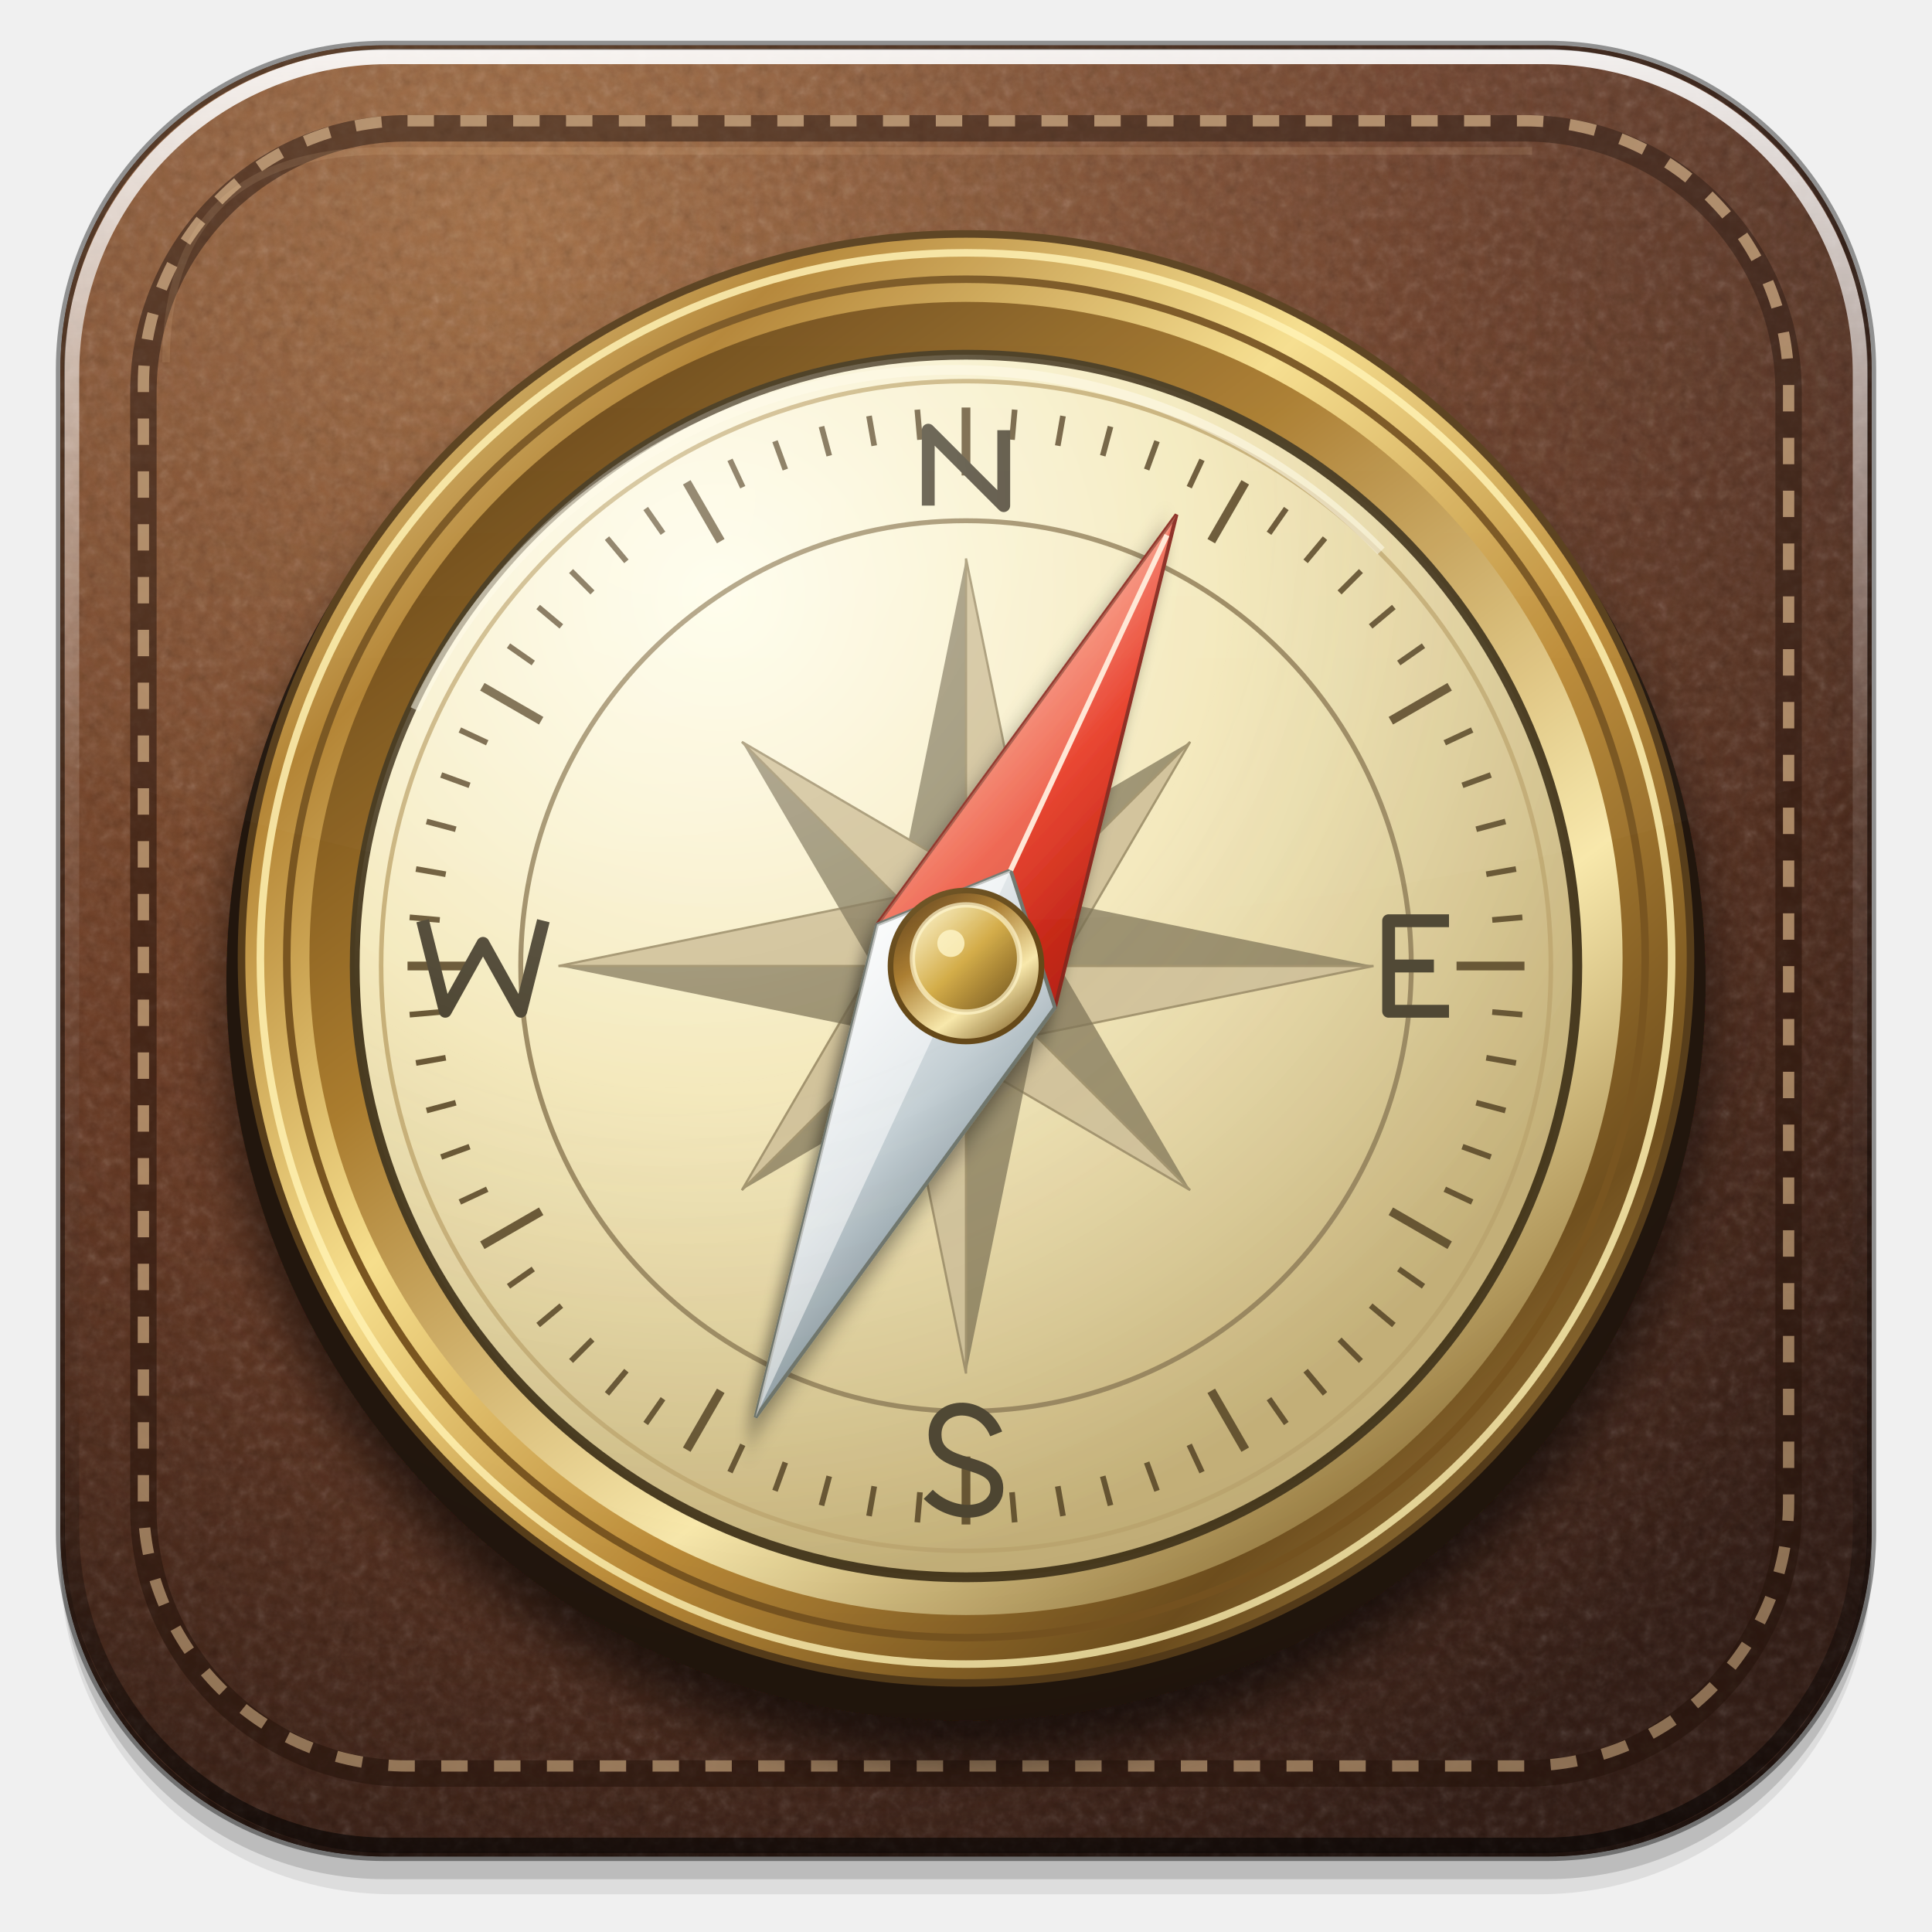
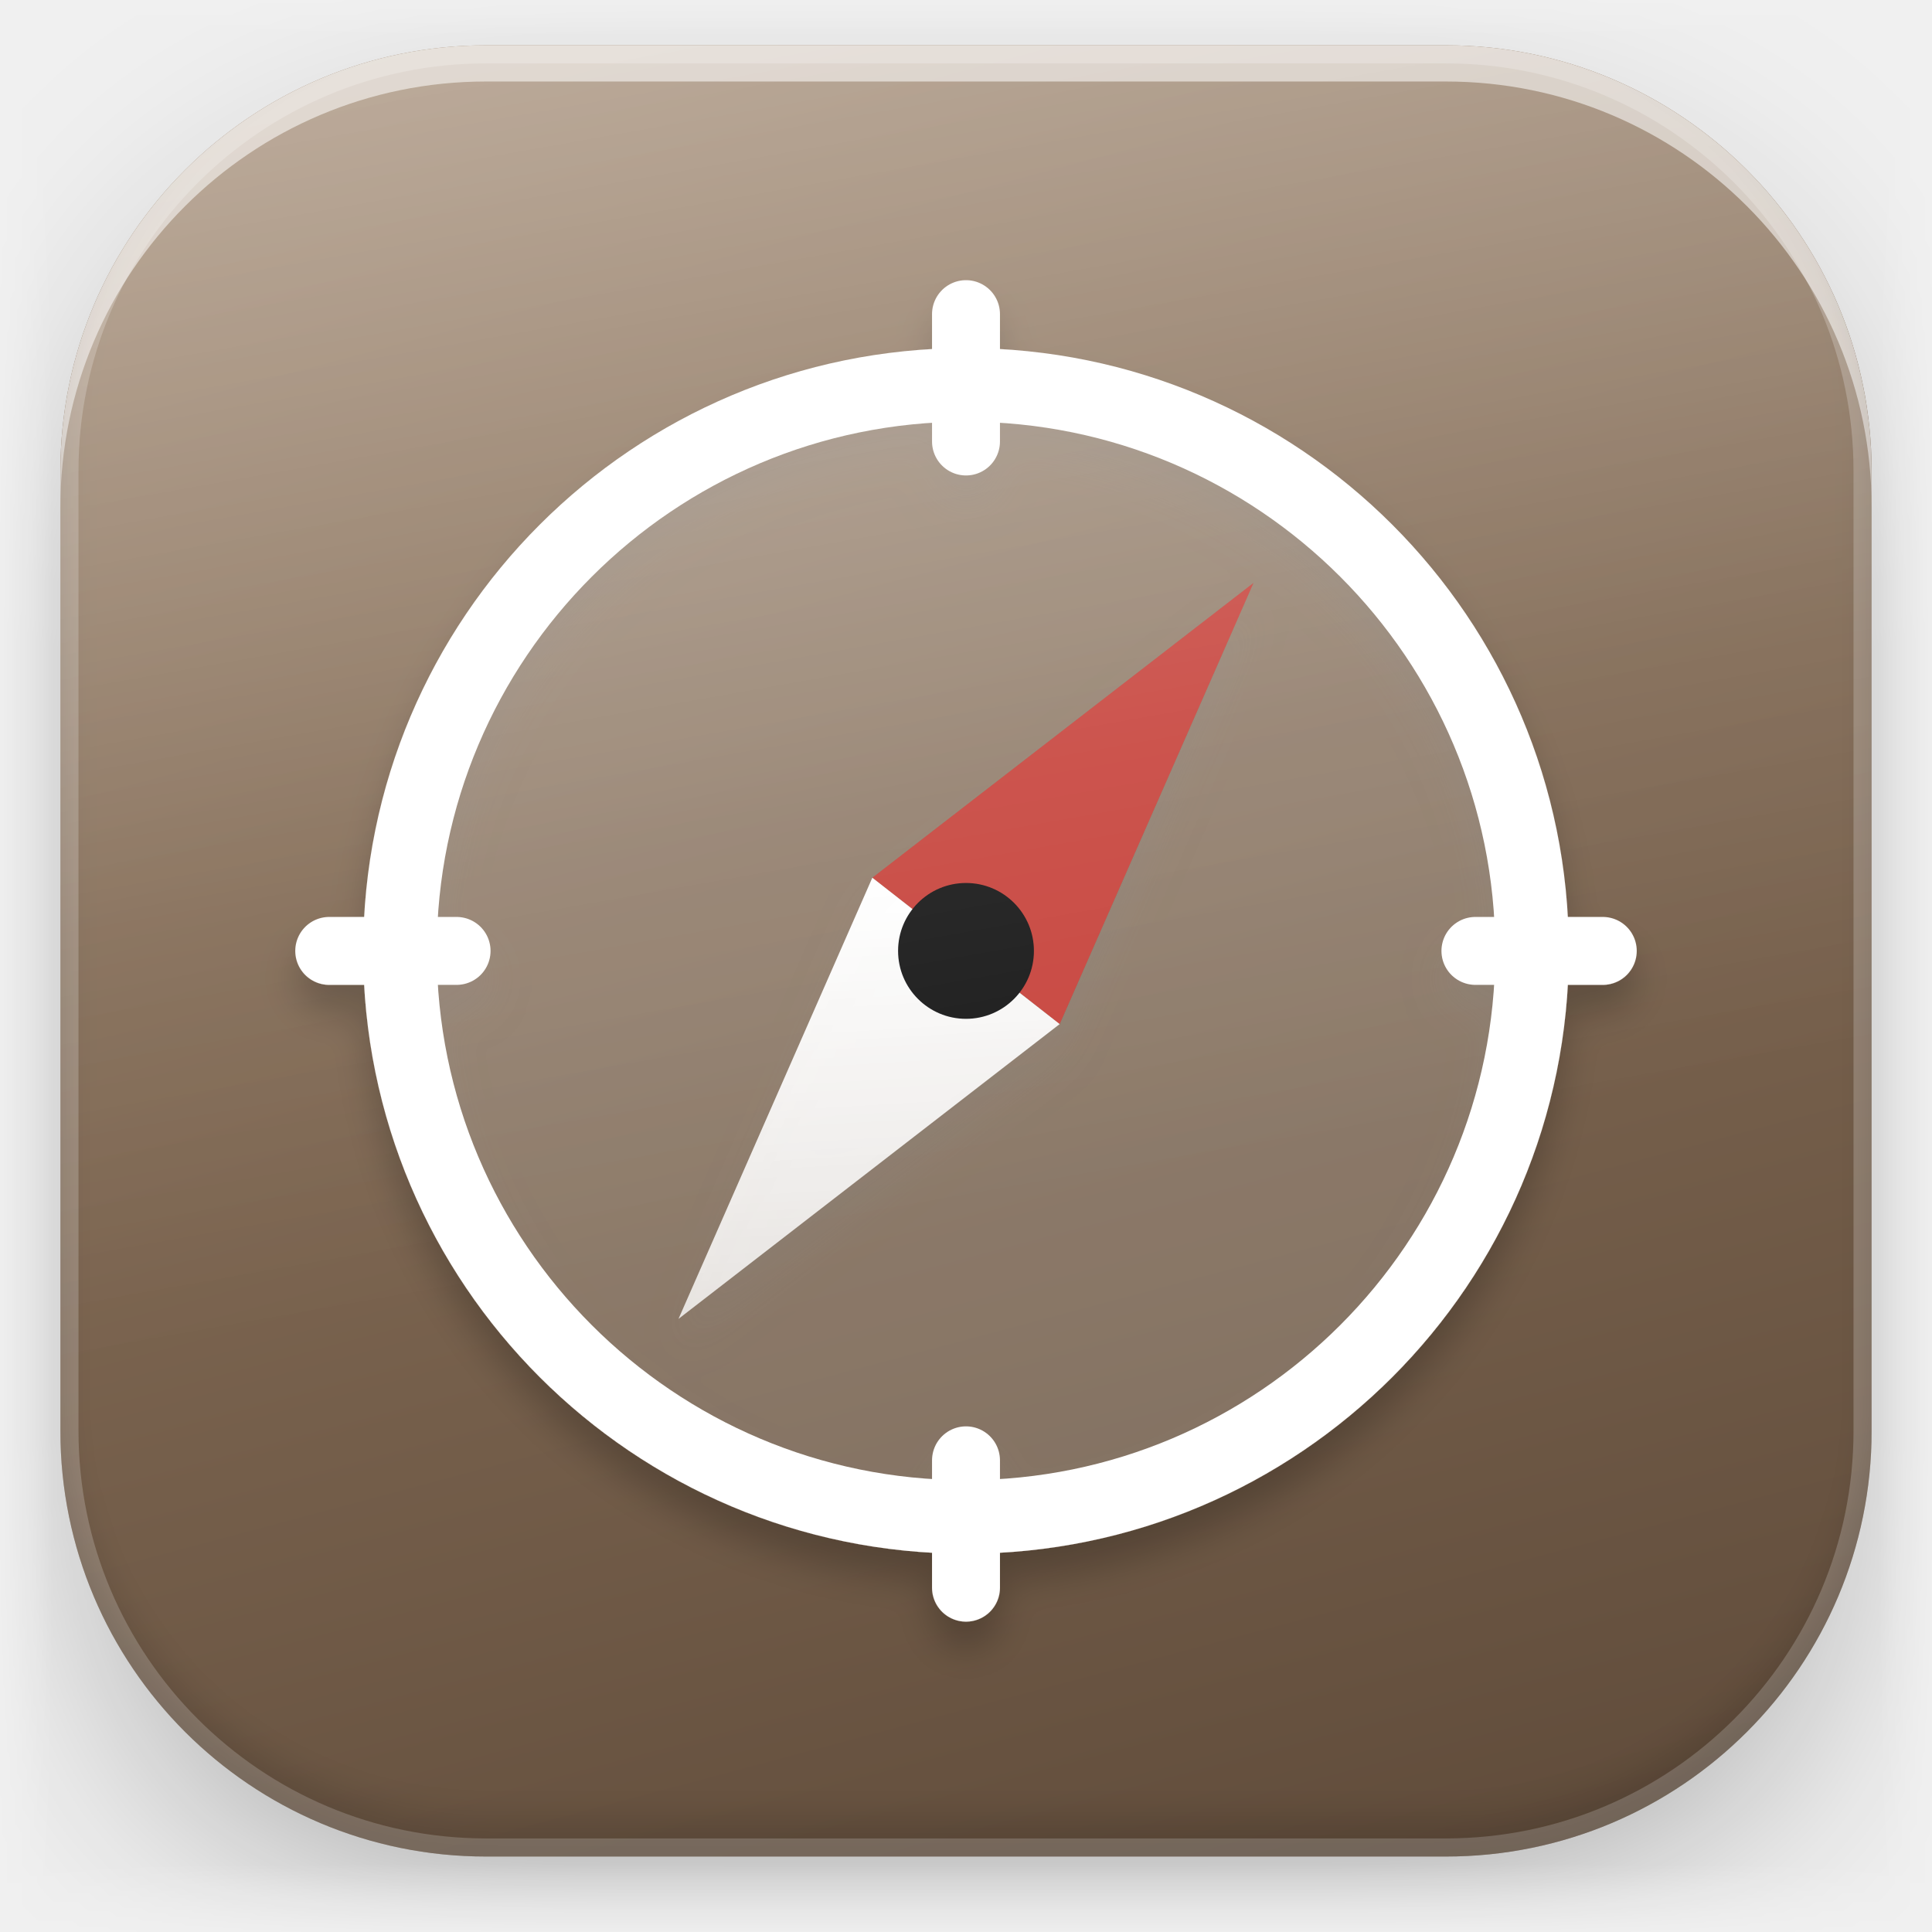
- <svg xmlns="http://www.w3.org/2000/svg" width="512" height="512" viewBox="0 0 256 256" fill="none" role="img" aria-label="Obiettivi">
+ <svg xmlns="http://www.w3.org/2000/svg" width="512" height="512" viewBox="0 0 512 512">
  <defs>
-     <linearGradient id="goals-__base" x1="0%" y1="0%" x2="0%" y2="100%">
-       <stop offset="0" stop-color="#835137" />
-       <stop offset="1" stop-color="#311d16" />
+     <linearGradient id="lgGlass" x1="0" y1="0" x2=".45" y2="1">
+       <stop offset="0" stop-color="#fff" />
+       <stop offset="1" stop-color="#fff" stop-opacity=".8" />
    </linearGradient>
-     <linearGradient id="goals-__rim" x1="0%" y1="0%" x2="0%" y2="100%">
-       <stop offset="0" stop-color="#fff" stop-opacity="0.92" />
-       <stop offset="0.4" stop-color="#fff" stop-opacity="0.12" />
-       <stop offset="0.75" stop-color="#000" stop-opacity="0.05" />
-       <stop offset="1" stop-color="#000" stop-opacity="0.6" />
+     <linearGradient id="lgBeam" x1="0" x2="1">
+       <stop offset="0" stop-color="#fff" stop-opacity="0" />
+       <stop offset="1" stop-color="#fff" />
    </linearGradient>
-     <linearGradient id="goals-__glass" x1="0%" y1="0%" x2="0%" y2="100%">
-       <stop offset="0" stop-color="#fff" stop-opacity="0.06" />
-       <stop offset="0.82" stop-color="#fff" stop-opacity="0.015" />
-       <stop offset="1" stop-color="#fff" stop-opacity="0.016" />
+     <radialGradient id="lgEveOrb" cx="35%" cy="25%" r="80%">
+       <stop offset="0" stop-color="#F3D7FF" />
+       <stop offset=".35" stop-color="#B28DF4" />
+       <stop offset=".72" stop-color="#6964D8" />
+       <stop offset="1" stop-color="#3C3D92" />
+     </radialGradient>
+     <linearGradient id="fondo" x1="0.342" y1="-0.092" x2="0.658" y2="1.092">
+       <stop offset="0" stop-color="#9C8269" />
+       <stop offset="1" stop-color="#5E4A39" />
    </linearGradient>
-     <radialGradient id="goals-__shade" cx="45%" cy="30%" r="75%">
-       <stop offset="0" stop-color="#000" stop-opacity="0" />
-       <stop offset="0.7" stop-color="#000" stop-opacity="0" />
-       <stop offset="1" stop-color="#000" stop-opacity="0.16" />
-     </radialGradient>
-     <clipPath id="goals-__clip">
-       <rect x="8" y="6" width="240" height="240" rx="43" />
+     <linearGradient id="riflesso" x1="0.399" y1="-0.07" x2="0.601" y2="1.07">
+       <stop offset="0" stop-color="#fff" stop-opacity=".36" />
+       <stop offset=".42" stop-color="#fff" stop-opacity=".07" />
+       <stop offset=".62" stop-color="#fff" stop-opacity="0" />
+     </linearGradient>
+     <clipPath id="forma">
+       <rect x="16" y="12" width="480" height="480" rx="112.8" />
    </clipPath>
-     <radialGradient id="goals-leather" cx="25%" cy="10%" r="100%">
-       <stop offset="0" stop-color="#a16b40" />
-       <stop offset="0.5" stop-color="#6b3c25" />
-       <stop offset="1" stop-color="#3b2118" />
-     </radialGradient>
-     <filter id="goals-hide" x="0" y="0" width="100%" height="100%" color-interpolation-filters="sRGB">
-       <feTurbulence type="fractalNoise" baseFrequency=".62" numOctaves="3" seed="17" stitchTiles="stitch" />
-       <feColorMatrix type="saturate" values="0" />
-       <feComponentTransfer>
-         <feFuncA type="linear" slope="0.29" />
-       </feComponentTransfer>
-       <feBlend in="SourceGraphic" mode="soft-light" />
+     <linearGradient id="sfumaX" x1="0" x2="1">
+       <stop offset="0" stop-color="#fff" stop-opacity="0" />
+       <stop offset="0.031" stop-color="#fff" />
+       <stop offset="0.969" stop-color="#fff" />
+       <stop offset="1" stop-color="#fff" stop-opacity="0" />
+     </linearGradient>
+     <linearGradient id="sfumaY" x1="0" y1="0" x2="0" y2="1">
+       <stop offset="0" stop-color="#fff" stop-opacity="0" />
+       <stop offset="0.023" stop-color="#fff" />
+       <stop offset="0.961" stop-color="#fff" />
+       <stop offset="1" stop-color="#fff" stop-opacity="0" />
+     </linearGradient>
+     <mask id="bordoX" maskUnits="userSpaceOnUse" x="0" y="0" width="512" height="512">
+       <rect width="512" height="512" fill="url(#sfumaX)" />
+     </mask>
+     <mask id="bordoY" maskUnits="userSpaceOnUse" x="0" y="0" width="512" height="512">
+       <rect width="512" height="512" fill="url(#sfumaY)" />
+     </mask>
+     <filter id="sfocaOmbra" x="-30%" y="-30%" width="160%" height="160%">
+       <feGaussianBlur stdDeviation="33.6" />
    </filter>
-     <linearGradient id="goals-brass" x1="0%" y1="0%" x2="100%" y2="100%">
-       <stop offset="0" stop-color="#fff3b3" />
-       <stop offset="0.2" stop-color="#b38333" />
-       <stop offset="0.4" stop-color="#f6de8c" />
-       <stop offset="0.6" stop-color="#bd8c38" />
-       <stop offset="0.8" stop-color="#71501e" />
-       <stop offset="1" stop-color="#d4af62" />
-     </linearGradient>
-     <linearGradient id="goals-brassInner" x1="15%" y1="0%" x2="90%" y2="100%">
-       <stop offset="0" stop-color="#5d3b10" />
-       <stop offset="0.333" stop-color="#aa7c2e" />
-       <stop offset="0.667" stop-color="#f8e8ab" />
-       <stop offset="1" stop-color="#765419" />
-     </linearGradient>
-     <radialGradient id="goals-paper" cx="30%" cy="20%" r="80%">
-       <stop offset="0" stop-color="#fffde7" />
-       <stop offset="0.5" stop-color="#f4e9bd" />
-       <stop offset="1" stop-color="#cfbb82" />
-     </radialGradient>
-     <linearGradient id="goals-north" x1="0%" y1="0%" x2="100%" y2="100%">
-       <stop offset="0" stop-color="#ffb4a0" />
-       <stop offset="0.5" stop-color="#e83b26" />
-       <stop offset="1" stop-color="#ab1b0e" />
-     </linearGradient>
-     <linearGradient id="goals-south" x1="0%" y1="0%" x2="100%" y2="100%">
-       <stop offset="0" stop-color="#fff" />
-       <stop offset="0.5" stop-color="#c3ced3" />
-       <stop offset="1" stop-color="#657780" />
-     </linearGradient>
-     <linearGradient id="goals-pin" x1="0%" y1="0%" x2="100%" y2="100%">
-       <stop offset="0" stop-color="#fff9d2" />
-       <stop offset="0.5" stop-color="#d3ac48" />
-       <stop offset="1" stop-color="#6e4f1b" />
-     </linearGradient>
-     <filter id="goals-compassShadow" x="-50%" y="-50%" width="200%" height="210%" color-interpolation-filters="sRGB">
-       <feDropShadow dx="0" dy="5" stdDeviation="3.5" flood-color="#000" flood-opacity="0.6" />
+     <mask id="luce" maskUnits="userSpaceOnUse" x="0" y="0" width="512" height="512">
+       <rect x="16" y="12" width="480" height="480" rx="112.8" fill="#fff" />
+       <rect x="16" y="12" width="480" height="480" rx="112.8" transform="translate(0 9.6)" fill="#000" />
+     </mask>
+     <mask id="buio" maskUnits="userSpaceOnUse" x="-50" y="-50" width="612" height="612">
+       <rect x="-50" y="-50" width="612" height="612" fill="#fff" />
+       <rect x="16" y="12" width="480" height="480" rx="112.8" transform="translate(0 -9.6)" fill="#000" />
+     </mask>
+     <filter id="sfocaBuio" x="-10%" y="-10%" width="120%" height="120%">
+       <feGaussianBlur stdDeviation="4.8" />
    </filter>
-     <filter id="goals-needleShadow" x="-50%" y="-50%" width="200%" height="210%" color-interpolation-filters="sRGB">
-       <feDropShadow dx="0" dy="2.8" stdDeviation="1.7" flood-color="#000" flood-opacity="0.47" />
+     <filter id="ombraGlifo" x="-25%" y="-25%" width="150%" height="150%">
+       <feDropShadow dx="0" dy="7.2" stdDeviation="4.8" flood-color="#000" flood-opacity=".22" />
    </filter>
-     <radialGradient id="goals-compassGlass" cx="25%" cy="12%" r="90%">
-       <stop stop-color="#fff" stop-opacity=".3" />
-       <stop offset=".52" stop-color="#fff" stop-opacity="0" />
-       <stop offset="1" stop-color="#302300" stop-opacity=".08" />
-     </radialGradient>
  </defs>
-   <rect x="8" y="11" width="240" height="240" rx="44" fill="#000" opacity=".08" />
-   <rect x="8" y="9" width="240" height="240" rx="43" fill="#000" opacity=".15" />
-   <g clip-path="url(#goals-__clip)">
-     <rect x="8" y="6" width="240" height="240" rx="43" fill="url(#goals-__base)" />
-     <rect x="8" y="6" width="240" height="240" rx="43" fill="url(#goals-leather)" filter="url(#goals-hide)" />
-     <rect x="19" y="17" width="218" height="218" rx="35" fill="none" stroke="#2e180e" stroke-opacity=".6" stroke-width="3.5" />
-     <rect x="19" y="16" width="218" height="218" rx="35" fill="none" stroke="#d9b387" stroke-opacity=".7" stroke-width="1.5" stroke-dasharray="3.5 3.5" />
-     <path d="M22 48Q22 20 51 20H203" stroke="#ffd6a6" stroke-opacity=".12" />
-     <circle cx="128" cy="130" r="98" fill="#24140b" filter="url(#goals-compassShadow)" />
-     <circle cx="128" cy="127" r="96" fill="url(#goals-brass)" stroke="#573d1a" stroke-width="1" />
-     <circle cx="128" cy="127" r="93.5" fill="none" stroke="#fff1b0" stroke-width="1" stroke-opacity=".85" />
-     <circle cx="128" cy="127" r="90" fill="none" stroke="#795520" stroke-width="1" />
-     <circle cx="128" cy="127" r="87" fill="url(#goals-brassInner)" />
-     <circle cx="128" cy="128" r="81" fill="url(#goals-paper)" stroke="#493b20" stroke-width="1.3" />
-     <circle cx="128" cy="128" r="77.5" fill="none" stroke="#c7b078" stroke-width=".6" />
-     <path d="M128.00 54.00L128.00 63.00" stroke="#695735" stroke-width="1.163" />
-     <path d="M134.45 54.28L134.10 58.27" stroke="#695735" stroke-width="0.75" />
-     <path d="M140.85 55.12L140.16 59.06" stroke="#695735" stroke-width="0.75" />
-     <path d="M147.15 56.52L146.12 60.39" stroke="#695735" stroke-width="0.75" />
-     <path d="M153.31 58.46L151.94 62.22" stroke="#695735" stroke-width="0.75" />
-     <path d="M159.27 60.93L157.58 64.56" stroke="#695735" stroke-width="0.75" />
-     <path d="M165.00 63.91L160.50 71.71" stroke="#695735" stroke-width="1.163" />
-     <path d="M170.44 67.38L168.15 70.66" stroke="#695735" stroke-width="0.75" />
-     <path d="M175.57 71.31L173.00 74.38" stroke="#695735" stroke-width="0.75" />
-     <path d="M180.33 75.67L177.50 78.50" stroke="#695735" stroke-width="0.75" />
-     <path d="M184.69 80.43L181.62 83.00" stroke="#695735" stroke-width="0.75" />
-     <path d="M188.62 85.56L185.34 87.85" stroke="#695735" stroke-width="0.75" />
-     <path d="M192.09 91.00L184.29 95.50" stroke="#695735" stroke-width="1.163" />
-     <path d="M195.07 96.73L191.44 98.42" stroke="#695735" stroke-width="0.75" />
-     <path d="M197.54 102.69L193.78 104.06" stroke="#695735" stroke-width="0.75" />
-     <path d="M199.48 108.85L195.61 109.88" stroke="#695735" stroke-width="0.75" />
-     <path d="M200.88 115.15L196.94 115.84" stroke="#695735" stroke-width="0.75" />
-     <path d="M201.72 121.55L197.73 121.90" stroke="#695735" stroke-width="0.75" />
-     <path d="M202.00 128.00L193.00 128.00" stroke="#695735" stroke-width="1.163" />
-     <path d="M201.72 134.45L197.73 134.10" stroke="#695735" stroke-width="0.75" />
-     <path d="M200.88 140.85L196.94 140.16" stroke="#695735" stroke-width="0.75" />
-     <path d="M199.48 147.15L195.61 146.12" stroke="#695735" stroke-width="0.75" />
-     <path d="M197.54 153.31L193.78 151.94" stroke="#695735" stroke-width="0.75" />
-     <path d="M195.07 159.27L191.44 157.58" stroke="#695735" stroke-width="0.75" />
-     <path d="M192.09 165.00L184.29 160.50" stroke="#695735" stroke-width="1.163" />
-     <path d="M188.62 170.44L185.34 168.15" stroke="#695735" stroke-width="0.75" />
-     <path d="M184.69 175.57L181.62 173.00" stroke="#695735" stroke-width="0.75" />
-     <path d="M180.33 180.33L177.50 177.50" stroke="#695735" stroke-width="0.75" />
-     <path d="M175.57 184.69L173.00 181.62" stroke="#695735" stroke-width="0.75" />
-     <path d="M170.44 188.62L168.15 185.34" stroke="#695735" stroke-width="0.75" />
-     <path d="M165.00 192.09L160.50 184.29" stroke="#695735" stroke-width="1.163" />
-     <path d="M159.27 195.07L157.58 191.44" stroke="#695735" stroke-width="0.75" />
-     <path d="M153.31 197.54L151.94 193.78" stroke="#695735" stroke-width="0.75" />
-     <path d="M147.15 199.48L146.12 195.61" stroke="#695735" stroke-width="0.75" />
-     <path d="M140.85 200.88L140.16 196.94" stroke="#695735" stroke-width="0.75" />
-     <path d="M134.45 201.72L134.10 197.73" stroke="#695735" stroke-width="0.75" />
-     <path d="M128.00 202.00L128.00 193.00" stroke="#695735" stroke-width="1.163" />
-     <path d="M121.55 201.72L121.90 197.73" stroke="#695735" stroke-width="0.75" />
-     <path d="M115.15 200.88L115.84 196.94" stroke="#695735" stroke-width="0.75" />
-     <path d="M108.85 199.48L109.88 195.61" stroke="#695735" stroke-width="0.75" />
-     <path d="M102.69 197.54L104.06 193.78" stroke="#695735" stroke-width="0.75" />
-     <path d="M96.73 195.07L98.42 191.44" stroke="#695735" stroke-width="0.75" />
-     <path d="M91.00 192.09L95.50 184.29" stroke="#695735" stroke-width="1.163" />
-     <path d="M85.56 188.62L87.85 185.34" stroke="#695735" stroke-width="0.75" />
-     <path d="M80.43 184.69L83.00 181.62" stroke="#695735" stroke-width="0.75" />
-     <path d="M75.67 180.33L78.50 177.50" stroke="#695735" stroke-width="0.75" />
-     <path d="M71.31 175.57L74.38 173.00" stroke="#695735" stroke-width="0.75" />
-     <path d="M67.38 170.44L70.66 168.15" stroke="#695735" stroke-width="0.75" />
-     <path d="M63.91 165.00L71.71 160.50" stroke="#695735" stroke-width="1.163" />
-     <path d="M60.93 159.27L64.56 157.58" stroke="#695735" stroke-width="0.75" />
-     <path d="M58.46 153.31L62.22 151.94" stroke="#695735" stroke-width="0.75" />
-     <path d="M56.52 147.15L60.39 146.12" stroke="#695735" stroke-width="0.75" />
-     <path d="M55.12 140.85L59.06 140.16" stroke="#695735" stroke-width="0.75" />
-     <path d="M54.28 134.45L58.27 134.10" stroke="#695735" stroke-width="0.75" />
-     <path d="M54.00 128.00L63.00 128.00" stroke="#695735" stroke-width="1.163" />
-     <path d="M54.28 121.55L58.27 121.90" stroke="#695735" stroke-width="0.75" />
-     <path d="M55.12 115.15L59.06 115.84" stroke="#695735" stroke-width="0.75" />
-     <path d="M56.52 108.85L60.39 109.88" stroke="#695735" stroke-width="0.75" />
-     <path d="M58.46 102.69L62.22 104.06" stroke="#695735" stroke-width="0.75" />
-     <path d="M60.93 96.73L64.56 98.42" stroke="#695735" stroke-width="0.75" />
-     <path d="M63.91 91.00L71.71 95.50" stroke="#695735" stroke-width="1.163" />
-     <path d="M67.38 85.56L70.66 87.85" stroke="#695735" stroke-width="0.75" />
-     <path d="M71.31 80.43L74.38 83.00" stroke="#695735" stroke-width="0.75" />
-     <path d="M75.67 75.67L78.50 78.50" stroke="#695735" stroke-width="0.75" />
-     <path d="M80.43 71.31L83.00 74.38" stroke="#695735" stroke-width="0.75" />
-     <path d="M85.56 67.38L87.85 70.66" stroke="#695735" stroke-width="0.75" />
-     <path d="M91.00 63.91L95.50 71.71" stroke="#695735" stroke-width="1.163" />
-     <path d="M96.73 60.93L98.42 64.56" stroke="#695735" stroke-width="0.75" />
-     <path d="M102.69 58.46L104.06 62.22" stroke="#695735" stroke-width="0.75" />
-     <path d="M108.85 56.52L109.88 60.39" stroke="#695735" stroke-width="0.75" />
-     <path d="M115.15 55.12L115.84 59.06" stroke="#695735" stroke-width="0.75" />
-     <path d="M121.55 54.28L121.90 58.27" stroke="#695735" stroke-width="0.75" />
-     <circle cx="128" cy="128" r="59" fill="none" stroke="#9d8b63" stroke-width=".65" />
-     <path d="M128 128L128 74L117 128Z" fill="#7f7457" opacity=".74" />
-     <path d="M128 128L128 74L139 128Z" fill="#d2c39b" stroke="#a3946e" stroke-width=".3" />
-     <path d="M128 128L157.698 98.302L120.222 120.222Z" fill="#7f7457" opacity=".74" />
-     <path d="M128 128L157.698 98.302L135.778 135.778Z" fill="#d2c39b" stroke="#a3946e" stroke-width=".3" />
-     <path d="M128 128L182 128L128 117Z" fill="#7f7457" opacity=".74" />
-     <path d="M128 128L182 128L128 139Z" fill="#d2c39b" stroke="#a3946e" stroke-width=".3" />
-     <path d="M128 128L157.698 157.698L135.778 120.222Z" fill="#7f7457" opacity=".74" />
-     <path d="M128 128L157.698 157.698L120.222 135.778Z" fill="#d2c39b" stroke="#a3946e" stroke-width=".3" />
-     <path d="M128 128L128 182L139 128Z" fill="#7f7457" opacity=".74" />
-     <path d="M128 128L128 182L117 128Z" fill="#d2c39b" stroke="#a3946e" stroke-width=".3" />
-     <path d="M128 128L98.302 157.698L135.778 135.778Z" fill="#7f7457" opacity=".74" />
-     <path d="M128 128L98.302 157.698L120.222 120.222Z" fill="#d2c39b" stroke="#a3946e" stroke-width=".3" />
-     <path d="M128 128L74 128L128 139Z" fill="#7f7457" opacity=".74" />
-     <path d="M128 128L74 128L128 117Z" fill="#d2c39b" stroke="#a3946e" stroke-width=".3" />
-     <path d="M128 128L98.302 98.302L120.222 135.778Z" fill="#7f7457" opacity=".74" />
-     <path d="M128 128L98.302 98.302L135.778 120.222Z" fill="#d2c39b" stroke="#a3946e" stroke-width=".3" />
-     <g stroke="#4e4633" stroke-width="1.7" stroke-linejoin="round">
-       <path d="M123 67V57l10 10V57M192 122h-8v12h8M184 128h6M132 190C130 185 123 186 124 191C125 195 133 193 132 198C131 201 126 201 123 198M56 122l3 12 5-9 5 9 3-12" />
+   <style>
+     .g1 { fill: url(#lgGlass); }
+     .g2 { fill: #fff; fill-opacity: .5; }
+     .gs { stroke: #fff; }
+     .g3 { fill: #C8473F; }
+     .gk { fill: #1C1C1E; }
+     .gl { stroke: rgba(0,0,0,.2); fill: none; }
+     .gt { fill: #fff; font: 800 13px/1 ui-rounded, 'SF Pro Rounded', -apple-system, 'Inter Display', Inter, sans-serif; letter-spacing: -.4px; }
+     .gtk { fill: #1C1C1E; font: 600 7.5px/1 ui-rounded, 'SF Pro Rounded', -apple-system, 'Inter Display', Inter, sans-serif; }
+     .gt-mon { font: 700 10.5px/1 -apple-system, 'SF Pro Text', 'Helvetica Neue', Inter, sans-serif; letter-spacing: .08em; }
+     .gt-day { font: 300 30px/1 -apple-system, 'SF Pro Display', 'Helvetica Neue', 'Inter Display', Inter, sans-serif; letter-spacing: -1px; }
+     .gw { fill: #fff; }
+     .gws { stroke: #fff; }
+   </style>
+   <g mask="url(#bordoX)">
+     <g mask="url(#bordoY)">
+       <rect x="30.4" y="50.4" width="451.2" height="451.2" rx="98.4" fill="#000" fill-opacity=".32" filter="url(#sfocaOmbra)" />
    </g>
-     <g transform="rotate(25 128 128)" filter="url(#goals-needleShadow)">
-       <path d="M128 62L141 128L128 142L115 128Z" fill="url(#goals-north)" stroke="#88271a" stroke-width=".5" />
-       <path d="M128 62V142L115 128Z" fill="#ffd5b6" opacity=".25" />
-       <path d="M128 194L141 128L128 114L115 128Z" fill="url(#goals-south)" stroke="#6e746c" stroke-width=".5" />
-       <path d="M128 194V114L115 128Z" fill="#fff" opacity=".55" />
-       <path d="M128 65L128 114" stroke="#ffe6d3" stroke-width=".7" />
+   </g>
+   <rect x="16" y="12" width="480" height="480" rx="112.8" fill="url(#fondo)" />
+   <g clip-path="url(#forma)">
+     <rect x="0" y="0" width="512" height="512" fill="#fff" fill-opacity=".55" mask="url(#luce)" />
+     <rect x="16" y="12" width="480" height="480" rx="112.8" fill="none" stroke="#fff" stroke-opacity=".22" stroke-width="9.6" />
+     <g filter="url(#sfocaBuio)">
+       <rect x="-50" y="-50" width="612" height="612" fill="#000" fill-opacity=".14" mask="url(#buio)" />
    </g>
-     <circle cx="128" cy="128" r="10" fill="url(#goals-brassInner)" stroke="#654817" stroke-width=".75" />
-     <circle cx="128" cy="127" r="7.1" fill="url(#goals-pin)" stroke="#fff5cb" stroke-opacity=".7" stroke-width=".7" />
-     <circle cx="126" cy="125" r="1.8" fill="#fff6c8" opacity=".8" />
-     <circle cx="128" cy="128" r="81" fill="url(#goals-compassGlass)" />
-     <path d="M55 94A79 79 0 0 1 183 73" stroke="#fffbea" stroke-width="1.3" opacity=".55" />
-     <rect x="8" y="6" width="240" height="240" rx="43" fill="url(#goals-__shade)" />
-     <path d="M8 49Q8 6 51 6H205Q248 6 248 49V101Q128 143 8 101Z" fill="url(#goals-__glass)" />
  </g>
-   <rect x="9.5" y="7.5" width="237" height="237" rx="42" fill="none" stroke="url(#goals-__rim)" stroke-width="2" />
-   <rect x="8" y="6" width="240" height="240" rx="43" fill="none" stroke="#000" stroke-opacity=".4" stroke-width="1.2" />
+   <g filter="url(#ombraGlifo)">
+     <g transform="translate(16 12) scale(7.5)">
+       <circle class="g2" cx="32" cy="32" r="20" opacity=".3" />
+       <circle class="gs" cx="32" cy="32" r="20" fill="none" stroke-width="2.6" />
+       <path class="gs" d="M32 9.5v4.5M32 50v4.5M9.5 32H14M50 32h4.5" stroke-width="2.4" stroke-linecap="round" />
+       <g transform="rotate(38 32 32)">
+         <path class="g3" d="M32 15.5 36.2 32h-8.4z" />
+         <path class="g1" d="M32 48.5 36.2 32h-8.4z" />
+       </g>
+       <circle class="gk" cx="32" cy="32" r="2.4" />
+     </g>
+   </g>
+   <rect x="16" y="12" width="480" height="480" rx="112.8" fill="url(#riflesso)" />
</svg>
